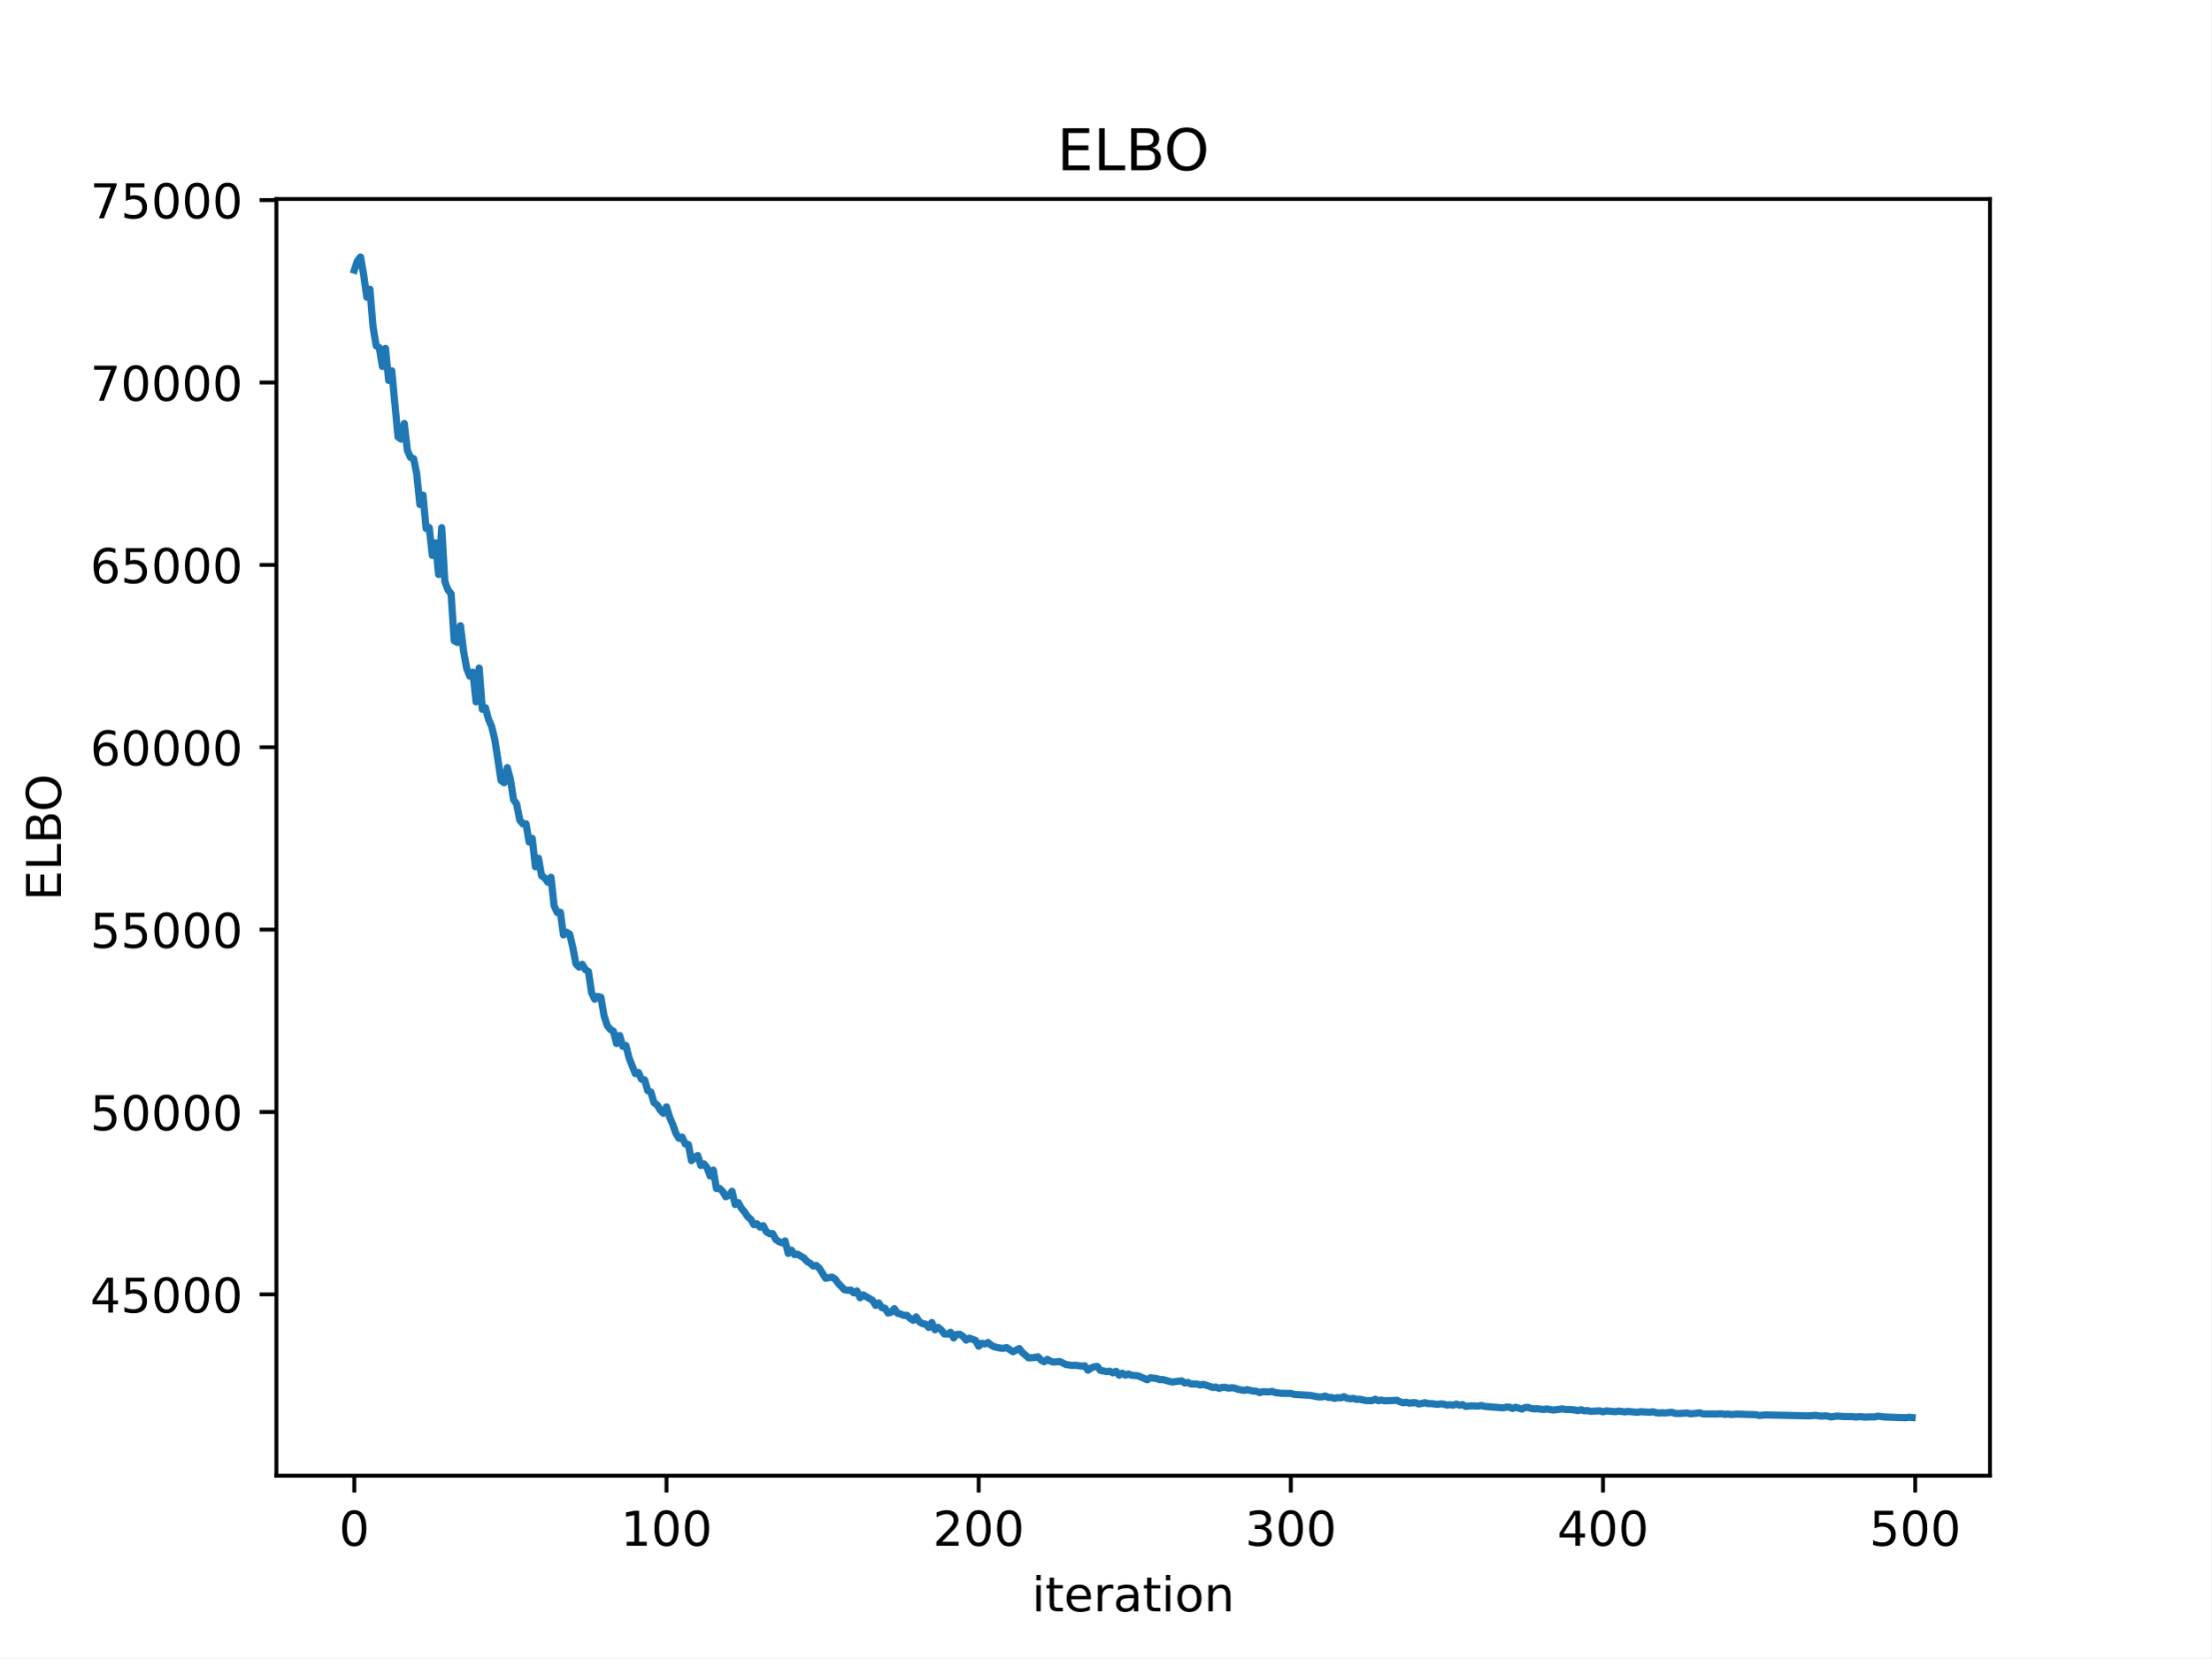
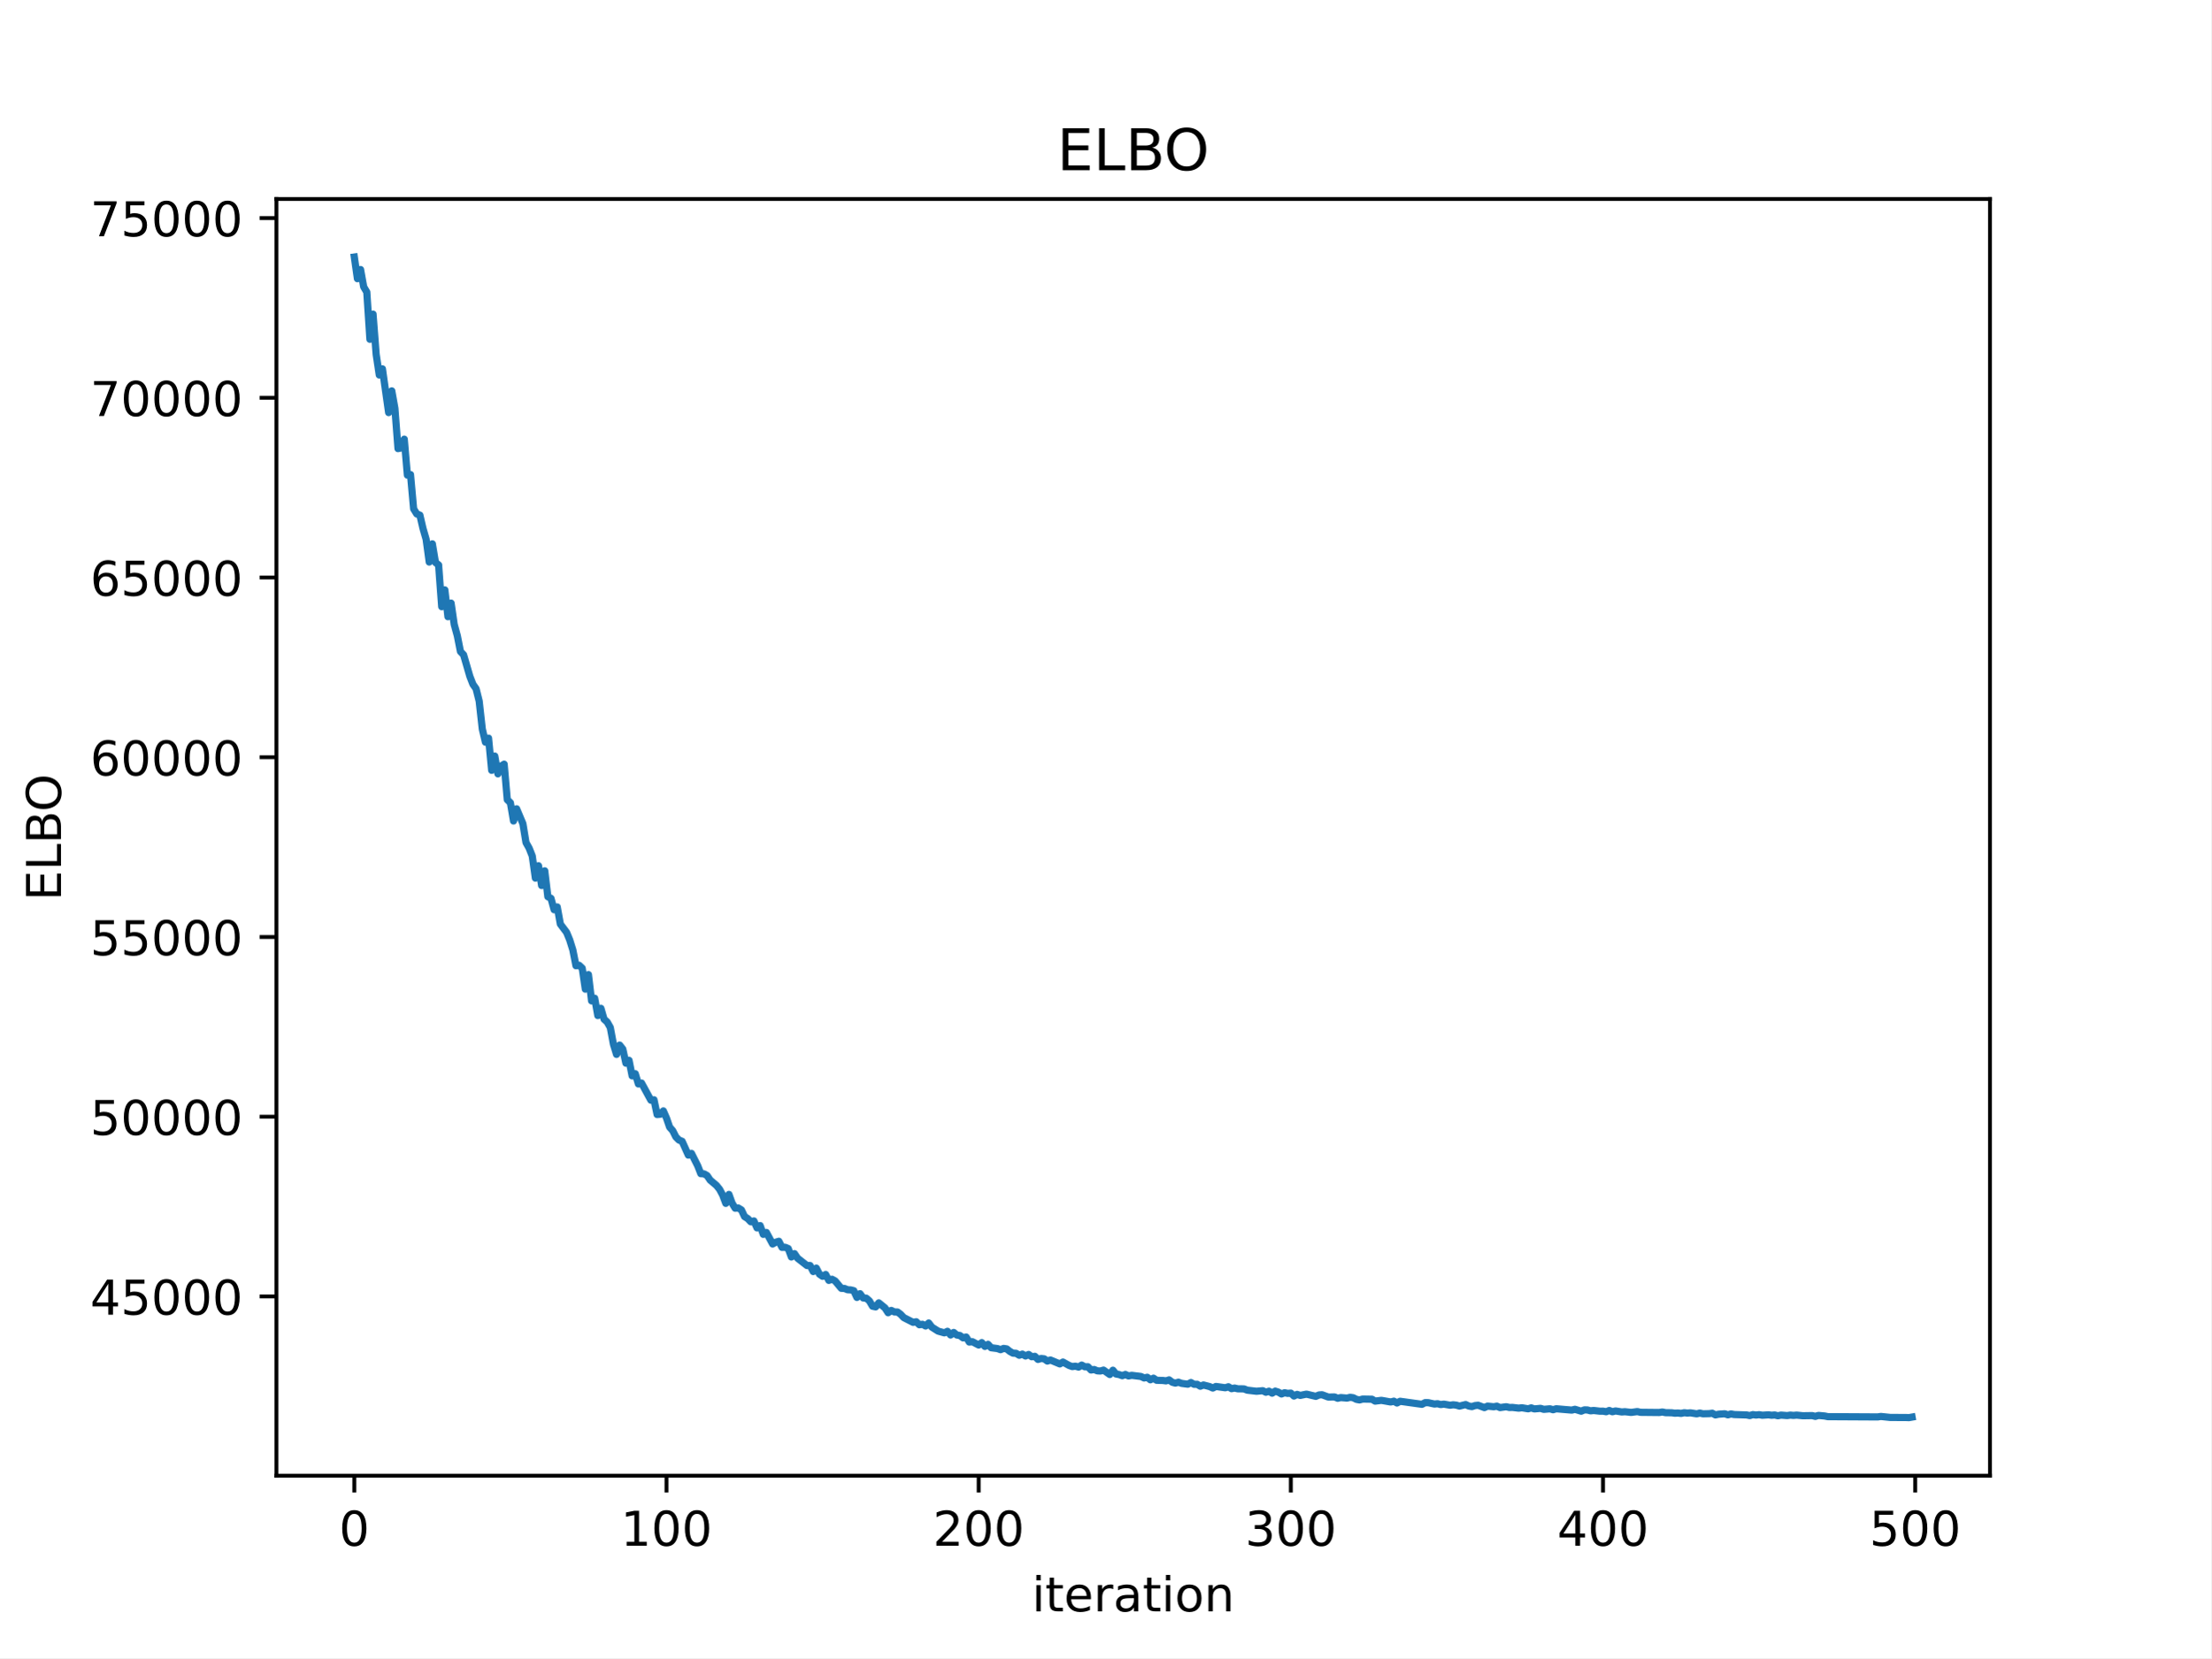
<svg xmlns="http://www.w3.org/2000/svg" xmlns:xlink="http://www.w3.org/1999/xlink" width="460.8pt" height="345.6pt" viewBox="0 0 460.8 345.6" version="1.1">
  <defs>
    <style type="text/css">*{stroke-linejoin: round; stroke-linecap: butt}</style>
  </defs>
  <g id="figure_1">
    <g id="patch_1">
      <path d="M 0 345.6  L 460.8 345.6  L 460.8 0  L 0 0  z " style="fill: #ffffff" />
    </g>
    <g id="axes_1">
      <g id="patch_2">
        <path d="M 57.6 307.584  L 414.72 307.584  L 414.72 41.472  L 57.6 41.472  z " style="fill: #ffffff" />
      </g>
      <g id="matplotlib.axis_1">
        <g id="xtick_1">
          <g id="line2d_1">
            <defs>
-               <path id="mcc56a99b7a" d="M 0 0  L 0 3.5  " style="stroke: #000000; stroke-width: 0.8" />
+               <path id="m70d3ea7c46" d="M 0 0  L 0 3.5  " style="stroke: #000000; stroke-width: 0.8" />
            </defs>
            <g>
-               <use xlink:href="#mcc56a99b7a" x="73.833" y="307.584" style="stroke: #000000; stroke-width: 0.8" />
+               <use xlink:href="#m70d3ea7c46" x="73.833" y="307.584" style="stroke: #000000; stroke-width: 0.8" />
            </g>
          </g>
          <g id="text_1">
            <g transform="translate(70.65148 322.1824) scale(0.1 -0.1)">
              <defs>
                <path id="DejaVuSans-30" d="M 2034 4250  Q 1547 4250 1301 3770  Q 1056 3291 1056 2328  Q 1056 1369 1301 889  Q 1547 409 2034 409  Q 2525 409 2770 889  Q 3016 1369 3016 2328  Q 3016 3291 2770 3770  Q 2525 4250 2034 4250  z M 2034 4750  Q 2819 4750 3233 4129  Q 3647 3509 3647 2328  Q 3647 1150 3233 529  Q 2819 -91 2034 -91  Q 1250 -91 836 529  Q 422 1150 422 2328  Q 422 3509 836 4129  Q 1250 4750 2034 4750  z " transform="scale(0.015625)" />
              </defs>
              <use xlink:href="#DejaVuSans-30" />
            </g>
          </g>
        </g>
        <g id="xtick_2">
          <g id="line2d_2">
            <g>
-               <use xlink:href="#mcc56a99b7a" x="138.894" y="307.584" style="stroke: #000000; stroke-width: 0.8" />
+               <use xlink:href="#m70d3ea7c46" x="138.894" y="307.584" style="stroke: #000000; stroke-width: 0.8" />
            </g>
          </g>
          <g id="text_2">
            <g transform="translate(129.35 322.1824) scale(0.1 -0.1)">
              <defs>
                <path id="DejaVuSans-31" d="M 794 531  L 1825 531  L 1825 4091  L 703 3866  L 703 4441  L 1819 4666  L 2450 4666  L 2450 531  L 3481 531  L 3481 0  L 794 0  L 794 531  z " transform="scale(0.015625)" />
              </defs>
              <use xlink:href="#DejaVuSans-31" />
              <use xlink:href="#DejaVuSans-30" transform="translate(63.62305 0)" />
              <use xlink:href="#DejaVuSans-30" transform="translate(127.2461 0)" />
            </g>
          </g>
        </g>
        <g id="xtick_3">
          <g id="line2d_3">
            <g>
-               <use xlink:href="#mcc56a99b7a" x="203.955" y="307.584" style="stroke: #000000; stroke-width: 0.8" />
+               <use xlink:href="#m70d3ea7c46" x="203.955" y="307.584" style="stroke: #000000; stroke-width: 0.8" />
            </g>
          </g>
          <g id="text_3">
            <g transform="translate(194.411 322.1824) scale(0.1 -0.1)">
              <defs>
                <path id="DejaVuSans-32" d="M 1228 531  L 3431 531  L 3431 0  L 469 0  L 469 531  Q 828 903 1448 1529  Q 2069 2156 2228 2338  Q 2531 2678 2651 2914  Q 2772 3150 2772 3378  Q 2772 3750 2511 3984  Q 2250 4219 1831 4219  Q 1534 4219 1204 4116  Q 875 4013 500 3803  L 500 4441  Q 881 4594 1212 4672  Q 1544 4750 1819 4750  Q 2544 4750 2975 4387  Q 3406 4025 3406 3419  Q 3406 3131 3298 2873  Q 3191 2616 2906 2266  Q 2828 2175 2409 1742  Q 1991 1309 1228 531  z " transform="scale(0.015625)" />
              </defs>
              <use xlink:href="#DejaVuSans-32" />
              <use xlink:href="#DejaVuSans-30" transform="translate(63.62305 0)" />
              <use xlink:href="#DejaVuSans-30" transform="translate(127.2461 0)" />
            </g>
          </g>
        </g>
        <g id="xtick_4">
          <g id="line2d_4">
            <g>
-               <use xlink:href="#mcc56a99b7a" x="269.016" y="307.584" style="stroke: #000000; stroke-width: 0.8" />
+               <use xlink:href="#m70d3ea7c46" x="269.016" y="307.584" style="stroke: #000000; stroke-width: 0.8" />
            </g>
          </g>
          <g id="text_4">
            <g transform="translate(259.4721 322.1824) scale(0.1 -0.1)">
              <defs>
                <path id="DejaVuSans-33" d="M 2597 2516  Q 3050 2419 3304 2112  Q 3559 1806 3559 1356  Q 3559 666 3084 287  Q 2609 -91 1734 -91  Q 1441 -91 1130 -33  Q 819 25 488 141  L 488 750  Q 750 597 1062 519  Q 1375 441 1716 441  Q 2309 441 2620 675  Q 2931 909 2931 1356  Q 2931 1769 2642 2001  Q 2353 2234 1838 2234  L 1294 2234  L 1294 2753  L 1863 2753  Q 2328 2753 2575 2939  Q 2822 3125 2822 3475  Q 2822 3834 2567 4026  Q 2313 4219 1838 4219  Q 1578 4219 1281 4162  Q 984 4106 628 3988  L 628 4550  Q 988 4650 1302 4700  Q 1616 4750 1894 4750  Q 2613 4750 3031 4423  Q 3450 4097 3450 3541  Q 3450 3153 3228 2886  Q 3006 2619 2597 2516  z " transform="scale(0.015625)" />
              </defs>
              <use xlink:href="#DejaVuSans-33" />
              <use xlink:href="#DejaVuSans-30" transform="translate(63.62305 0)" />
              <use xlink:href="#DejaVuSans-30" transform="translate(127.2461 0)" />
            </g>
          </g>
        </g>
        <g id="xtick_5">
          <g id="line2d_5">
            <g>
-               <use xlink:href="#mcc56a99b7a" x="334.077" y="307.584" style="stroke: #000000; stroke-width: 0.8" />
+               <use xlink:href="#m70d3ea7c46" x="334.077" y="307.584" style="stroke: #000000; stroke-width: 0.8" />
            </g>
          </g>
          <g id="text_5">
            <g transform="translate(324.5331 322.1824) scale(0.1 -0.1)">
              <defs>
                <path id="DejaVuSans-34" d="M 2419 4116  L 825 1625  L 2419 1625  L 2419 4116  z M 2253 4666  L 3047 4666  L 3047 1625  L 3713 1625  L 3713 1100  L 3047 1100  L 3047 0  L 2419 0  L 2419 1100  L 313 1100  L 313 1709  L 2253 4666  z " transform="scale(0.015625)" />
              </defs>
              <use xlink:href="#DejaVuSans-34" />
              <use xlink:href="#DejaVuSans-30" transform="translate(63.62305 0)" />
              <use xlink:href="#DejaVuSans-30" transform="translate(127.2461 0)" />
            </g>
          </g>
        </g>
        <g id="xtick_6">
          <g id="line2d_6">
            <g>
-               <use xlink:href="#mcc56a99b7a" x="399.138" y="307.584" style="stroke: #000000; stroke-width: 0.8" />
+               <use xlink:href="#m70d3ea7c46" x="399.138" y="307.584" style="stroke: #000000; stroke-width: 0.8" />
            </g>
          </g>
          <g id="text_6">
            <g transform="translate(389.5941 322.1824) scale(0.1 -0.1)">
              <defs>
                <path id="DejaVuSans-35" d="M 691 4666  L 3169 4666  L 3169 4134  L 1269 4134  L 1269 2991  Q 1406 3038 1543 3061  Q 1681 3084 1819 3084  Q 2600 3084 3056 2656  Q 3513 2228 3513 1497  Q 3513 744 3044 326  Q 2575 -91 1722 -91  Q 1428 -91 1123 -41  Q 819 9 494 109  L 494 744  Q 775 591 1075 516  Q 1375 441 1709 441  Q 2250 441 2565 725  Q 2881 1009 2881 1497  Q 2881 1984 2565 2268  Q 2250 2553 1709 2553  Q 1456 2553 1204 2497  Q 953 2441 691 2322  L 691 4666  z " transform="scale(0.015625)" />
              </defs>
              <use xlink:href="#DejaVuSans-35" />
              <use xlink:href="#DejaVuSans-30" transform="translate(63.62305 0)" />
              <use xlink:href="#DejaVuSans-30" transform="translate(127.2461 0)" />
            </g>
          </g>
        </g>
        <g id="text_7">
          <g transform="translate(215.0373 335.8606) scale(0.1 -0.1)">
            <defs>
              <path id="DejaVuSans-69" d="M 603 3500  L 1178 3500  L 1178 0  L 603 0  L 603 3500  z M 603 4863  L 1178 4863  L 1178 4134  L 603 4134  L 603 4863  z " transform="scale(0.015625)" />
              <path id="DejaVuSans-74" d="M 1172 4494  L 1172 3500  L 2356 3500  L 2356 3053  L 1172 3053  L 1172 1153  Q 1172 725 1289 603  Q 1406 481 1766 481  L 2356 481  L 2356 0  L 1766 0  Q 1100 0 847 248  Q 594 497 594 1153  L 594 3053  L 172 3053  L 172 3500  L 594 3500  L 594 4494  L 1172 4494  z " transform="scale(0.015625)" />
              <path id="DejaVuSans-65" d="M 3597 1894  L 3597 1613  L 953 1613  Q 991 1019 1311 708  Q 1631 397 2203 397  Q 2534 397 2845 478  Q 3156 559 3463 722  L 3463 178  Q 3153 47 2828 -22  Q 2503 -91 2169 -91  Q 1331 -91 842 396  Q 353 884 353 1716  Q 353 2575 817 3079  Q 1281 3584 2069 3584  Q 2775 3584 3186 3129  Q 3597 2675 3597 1894  z M 3022 2063  Q 3016 2534 2758 2815  Q 2500 3097 2075 3097  Q 1594 3097 1305 2825  Q 1016 2553 972 2059  L 3022 2063  z " transform="scale(0.015625)" />
              <path id="DejaVuSans-72" d="M 2631 2963  Q 2534 3019 2420 3045  Q 2306 3072 2169 3072  Q 1681 3072 1420 2755  Q 1159 2438 1159 1844  L 1159 0  L 581 0  L 581 3500  L 1159 3500  L 1159 2956  Q 1341 3275 1631 3429  Q 1922 3584 2338 3584  Q 2397 3584 2469 3576  Q 2541 3569 2628 3553  L 2631 2963  z " transform="scale(0.015625)" />
              <path id="DejaVuSans-61" d="M 2194 1759  Q 1497 1759 1228 1600  Q 959 1441 959 1056  Q 959 750 1161 570  Q 1363 391 1709 391  Q 2188 391 2477 730  Q 2766 1069 2766 1631  L 2766 1759  L 2194 1759  z M 3341 1997  L 3341 0  L 2766 0  L 2766 531  Q 2569 213 2275 61  Q 1981 -91 1556 -91  Q 1019 -91 701 211  Q 384 513 384 1019  Q 384 1609 779 1909  Q 1175 2209 1959 2209  L 2766 2209  L 2766 2266  Q 2766 2663 2505 2880  Q 2244 3097 1772 3097  Q 1472 3097 1187 3025  Q 903 2953 641 2809  L 641 3341  Q 956 3463 1253 3523  Q 1550 3584 1831 3584  Q 2591 3584 2966 3190  Q 3341 2797 3341 1997  z " transform="scale(0.015625)" />
              <path id="DejaVuSans-6f" d="M 1959 3097  Q 1497 3097 1228 2736  Q 959 2375 959 1747  Q 959 1119 1226 758  Q 1494 397 1959 397  Q 2419 397 2687 759  Q 2956 1122 2956 1747  Q 2956 2369 2687 2733  Q 2419 3097 1959 3097  z M 1959 3584  Q 2709 3584 3137 3096  Q 3566 2609 3566 1747  Q 3566 888 3137 398  Q 2709 -91 1959 -91  Q 1206 -91 779 398  Q 353 888 353 1747  Q 353 2609 779 3096  Q 1206 3584 1959 3584  z " transform="scale(0.015625)" />
              <path id="DejaVuSans-6e" d="M 3513 2113  L 3513 0  L 2938 0  L 2938 2094  Q 2938 2591 2744 2837  Q 2550 3084 2163 3084  Q 1697 3084 1428 2787  Q 1159 2491 1159 1978  L 1159 0  L 581 0  L 581 3500  L 1159 3500  L 1159 2956  Q 1366 3272 1645 3428  Q 1925 3584 2291 3584  Q 2894 3584 3203 3211  Q 3513 2838 3513 2113  z " transform="scale(0.015625)" />
            </defs>
            <use xlink:href="#DejaVuSans-69" />
            <use xlink:href="#DejaVuSans-74" transform="translate(27.7832 0)" />
            <use xlink:href="#DejaVuSans-65" transform="translate(66.99219 0)" />
            <use xlink:href="#DejaVuSans-72" transform="translate(128.5156 0)" />
            <use xlink:href="#DejaVuSans-61" transform="translate(169.6289 0)" />
            <use xlink:href="#DejaVuSans-74" transform="translate(230.9082 0)" />
            <use xlink:href="#DejaVuSans-69" transform="translate(270.1172 0)" />
            <use xlink:href="#DejaVuSans-6f" transform="translate(297.9004 0)" />
            <use xlink:href="#DejaVuSans-6e" transform="translate(359.082 0)" />
          </g>
        </g>
      </g>
      <g id="matplotlib.axis_2">
        <g id="ytick_1">
          <g id="line2d_7">
            <defs>
-               <path id="m21f8a1bbc7" d="M 0 0  L -3.5 0  " style="stroke: #000000; stroke-width: 0.8" />
+               <path id="md0e16bfe6b" d="M 0 0  L -3.5 0  " style="stroke: #000000; stroke-width: 0.8" />
            </defs>
            <g>
-               <use xlink:href="#m21f8a1bbc7" x="57.6" y="269.791" style="stroke: #000000; stroke-width: 0.8" />
+               <use xlink:href="#md0e16bfe6b" x="57.6" y="270.22" style="stroke: #000000; stroke-width: 0.8" />
            </g>
          </g>
          <g id="text_8">
-             <g transform="translate(18.7875 273.5905) scale(0.1 -0.1)">
+             <g transform="translate(18.7875 274.0196) scale(0.1 -0.1)">
              <use xlink:href="#DejaVuSans-34" />
              <use xlink:href="#DejaVuSans-35" transform="translate(63.62305 0)" />
              <use xlink:href="#DejaVuSans-30" transform="translate(127.2461 0)" />
              <use xlink:href="#DejaVuSans-30" transform="translate(190.8691 0)" />
              <use xlink:href="#DejaVuSans-30" transform="translate(254.4922 0)" />
            </g>
          </g>
        </g>
        <g id="ytick_2">
          <g id="line2d_8">
            <g>
-               <use xlink:href="#m21f8a1bbc7" x="57.6" y="231.777" style="stroke: #000000; stroke-width: 0.8" />
+               <use xlink:href="#md0e16bfe6b" x="57.6" y="232.757" style="stroke: #000000; stroke-width: 0.8" />
            </g>
          </g>
          <g id="text_9">
-             <g transform="translate(18.7875 235.5761) scale(0.1 -0.1)">
+             <g transform="translate(18.7875 236.5567) scale(0.1 -0.1)">
              <use xlink:href="#DejaVuSans-35" />
              <use xlink:href="#DejaVuSans-30" transform="translate(63.62305 0)" />
              <use xlink:href="#DejaVuSans-30" transform="translate(127.2461 0)" />
              <use xlink:href="#DejaVuSans-30" transform="translate(190.8691 0)" />
              <use xlink:href="#DejaVuSans-30" transform="translate(254.4922 0)" />
            </g>
          </g>
        </g>
        <g id="ytick_3">
          <g id="line2d_9">
            <g>
-               <use xlink:href="#m21f8a1bbc7" x="57.6" y="193.762" style="stroke: #000000; stroke-width: 0.8" />
+               <use xlink:href="#md0e16bfe6b" x="57.6" y="195.294" style="stroke: #000000; stroke-width: 0.8" />
            </g>
          </g>
          <g id="text_10">
-             <g transform="translate(18.7875 197.5617) scale(0.1 -0.1)">
+             <g transform="translate(18.7875 199.0937) scale(0.1 -0.1)">
              <use xlink:href="#DejaVuSans-35" />
              <use xlink:href="#DejaVuSans-35" transform="translate(63.62305 0)" />
              <use xlink:href="#DejaVuSans-30" transform="translate(127.2461 0)" />
              <use xlink:href="#DejaVuSans-30" transform="translate(190.8691 0)" />
              <use xlink:href="#DejaVuSans-30" transform="translate(254.4922 0)" />
            </g>
          </g>
        </g>
        <g id="ytick_4">
          <g id="line2d_10">
            <g>
-               <use xlink:href="#m21f8a1bbc7" x="57.6" y="155.748" style="stroke: #000000; stroke-width: 0.8" />
+               <use xlink:href="#md0e16bfe6b" x="57.6" y="157.832" style="stroke: #000000; stroke-width: 0.8" />
            </g>
          </g>
          <g id="text_11">
-             <g transform="translate(18.7875 159.5472) scale(0.1 -0.1)">
+             <g transform="translate(18.7875 161.6308) scale(0.1 -0.1)">
              <defs>
                <path id="DejaVuSans-36" d="M 2113 2584  Q 1688 2584 1439 2293  Q 1191 2003 1191 1497  Q 1191 994 1439 701  Q 1688 409 2113 409  Q 2538 409 2786 701  Q 3034 994 3034 1497  Q 3034 2003 2786 2293  Q 2538 2584 2113 2584  z M 3366 4563  L 3366 3988  Q 3128 4100 2886 4159  Q 2644 4219 2406 4219  Q 1781 4219 1451 3797  Q 1122 3375 1075 2522  Q 1259 2794 1537 2939  Q 1816 3084 2150 3084  Q 2853 3084 3261 2657  Q 3669 2231 3669 1497  Q 3669 778 3244 343  Q 2819 -91 2113 -91  Q 1303 -91 875 529  Q 447 1150 447 2328  Q 447 3434 972 4092  Q 1497 4750 2381 4750  Q 2619 4750 2861 4703  Q 3103 4656 3366 4563  z " transform="scale(0.015625)" />
              </defs>
              <use xlink:href="#DejaVuSans-36" />
              <use xlink:href="#DejaVuSans-30" transform="translate(63.62305 0)" />
              <use xlink:href="#DejaVuSans-30" transform="translate(127.2461 0)" />
              <use xlink:href="#DejaVuSans-30" transform="translate(190.8691 0)" />
              <use xlink:href="#DejaVuSans-30" transform="translate(254.4922 0)" />
            </g>
          </g>
        </g>
        <g id="ytick_5">
          <g id="line2d_11">
            <g>
-               <use xlink:href="#m21f8a1bbc7" x="57.6" y="117.734" style="stroke: #000000; stroke-width: 0.8" />
+               <use xlink:href="#md0e16bfe6b" x="57.6" y="120.369" style="stroke: #000000; stroke-width: 0.8" />
            </g>
          </g>
          <g id="text_12">
-             <g transform="translate(18.7875 121.5328) scale(0.1 -0.1)">
+             <g transform="translate(18.7875 124.1678) scale(0.1 -0.1)">
              <use xlink:href="#DejaVuSans-36" />
              <use xlink:href="#DejaVuSans-35" transform="translate(63.62305 0)" />
              <use xlink:href="#DejaVuSans-30" transform="translate(127.2461 0)" />
              <use xlink:href="#DejaVuSans-30" transform="translate(190.8691 0)" />
              <use xlink:href="#DejaVuSans-30" transform="translate(254.4922 0)" />
            </g>
          </g>
        </g>
        <g id="ytick_6">
          <g id="line2d_12">
            <g>
-               <use xlink:href="#m21f8a1bbc7" x="57.6" y="79.719" style="stroke: #000000; stroke-width: 0.8" />
+               <use xlink:href="#md0e16bfe6b" x="57.6" y="82.906" style="stroke: #000000; stroke-width: 0.8" />
            </g>
          </g>
          <g id="text_13">
-             <g transform="translate(18.7875 83.51841) scale(0.1 -0.1)">
+             <g transform="translate(18.7875 86.70486) scale(0.1 -0.1)">
              <defs>
                <path id="DejaVuSans-37" d="M 525 4666  L 3525 4666  L 3525 4397  L 1831 0  L 1172 0  L 2766 4134  L 525 4134  L 525 4666  z " transform="scale(0.015625)" />
              </defs>
              <use xlink:href="#DejaVuSans-37" />
              <use xlink:href="#DejaVuSans-30" transform="translate(63.62305 0)" />
              <use xlink:href="#DejaVuSans-30" transform="translate(127.2461 0)" />
              <use xlink:href="#DejaVuSans-30" transform="translate(190.8691 0)" />
              <use xlink:href="#DejaVuSans-30" transform="translate(254.4922 0)" />
            </g>
          </g>
        </g>
        <g id="ytick_7">
          <g id="line2d_13">
            <g>
-               <use xlink:href="#m21f8a1bbc7" x="57.6" y="41.705" style="stroke: #000000; stroke-width: 0.8" />
+               <use xlink:href="#md0e16bfe6b" x="57.6" y="45.443" style="stroke: #000000; stroke-width: 0.8" />
            </g>
          </g>
          <g id="text_14">
-             <g transform="translate(18.7875 45.50399) scale(0.1 -0.1)">
+             <g transform="translate(18.7875 49.24191) scale(0.1 -0.1)">
              <use xlink:href="#DejaVuSans-37" />
              <use xlink:href="#DejaVuSans-35" transform="translate(63.62305 0)" />
              <use xlink:href="#DejaVuSans-30" transform="translate(127.2461 0)" />
              <use xlink:href="#DejaVuSans-30" transform="translate(190.8691 0)" />
              <use xlink:href="#DejaVuSans-30" transform="translate(254.4922 0)" />
            </g>
          </g>
        </g>
        <g id="text_15">
          <g transform="translate(12.70781 187.7522) rotate(-90) scale(0.1 -0.1)">
            <defs>
              <path id="DejaVuSans-45" d="M 628 4666  L 3578 4666  L 3578 4134  L 1259 4134  L 1259 2753  L 3481 2753  L 3481 2222  L 1259 2222  L 1259 531  L 3634 531  L 3634 0  L 628 0  L 628 4666  z " transform="scale(0.015625)" />
              <path id="DejaVuSans-4c" d="M 628 4666  L 1259 4666  L 1259 531  L 3531 531  L 3531 0  L 628 0  L 628 4666  z " transform="scale(0.015625)" />
              <path id="DejaVuSans-42" d="M 1259 2228  L 1259 519  L 2272 519  Q 2781 519 3026 730  Q 3272 941 3272 1375  Q 3272 1813 3026 2020  Q 2781 2228 2272 2228  L 1259 2228  z M 1259 4147  L 1259 2741  L 2194 2741  Q 2656 2741 2882 2914  Q 3109 3088 3109 3444  Q 3109 3797 2882 3972  Q 2656 4147 2194 4147  L 1259 4147  z M 628 4666  L 2241 4666  Q 2963 4666 3353 4366  Q 3744 4066 3744 3513  Q 3744 3084 3544 2831  Q 3344 2578 2956 2516  Q 3422 2416 3680 2098  Q 3938 1781 3938 1306  Q 3938 681 3513 340  Q 3088 0 2303 0  L 628 0  L 628 4666  z " transform="scale(0.015625)" />
              <path id="DejaVuSans-4f" d="M 2522 4238  Q 1834 4238 1429 3725  Q 1025 3213 1025 2328  Q 1025 1447 1429 934  Q 1834 422 2522 422  Q 3209 422 3611 934  Q 4013 1447 4013 2328  Q 4013 3213 3611 3725  Q 3209 4238 2522 4238  z M 2522 4750  Q 3503 4750 4090 4092  Q 4678 3434 4678 2328  Q 4678 1225 4090 567  Q 3503 -91 2522 -91  Q 1538 -91 948 565  Q 359 1222 359 2328  Q 359 3434 948 4092  Q 1538 4750 2522 4750  z " transform="scale(0.015625)" />
            </defs>
            <use xlink:href="#DejaVuSans-45" />
            <use xlink:href="#DejaVuSans-4c" transform="translate(63.18359 0)" />
            <use xlink:href="#DejaVuSans-42" transform="translate(118.8965 0)" />
            <use xlink:href="#DejaVuSans-4f" transform="translate(185.75 0)" />
          </g>
        </g>
      </g>
      <g id="line2d_14">
-         <path d="M 73.833 56.313  L 74.483 54.399  L 75.134 53.568  L 75.785 57.271  L 76.435 61.943  L 77.086 60.274  L 77.736 68.091  L 78.387 72.073  L 79.038 72.46  L 79.688 76.381  L 80.339 72.621  L 80.989 79.282  L 81.64 77.283  L 82.941 91.061  L 83.592 91.525  L 84.242 88.266  L 84.893 93.872  L 85.544 95.347  L 86.194 95.583  L 86.845 98.781  L 87.496 105.143  L 88.146 103.182  L 88.797 110.146  L 89.447 109.958  L 90.098 115.768  L 90.749 113.138  L 91.399 119.736  L 92.05 109.974  L 92.7 121.218  L 93.351 122.93  L 94.002 123.771  L 94.652 133.563  L 95.303 133.912  L 95.953 130.415  L 96.604 135.701  L 97.255 139.35  L 97.905 140.938  L 98.556 140.101  L 99.207 146.294  L 99.857 139.242  L 100.508 147.849  L 101.158 147.503  L 101.809 149.94  L 102.46 151.423  L 103.11 154.122  L 104.411 162.641  L 105.062 163.154  L 105.713 160.001  L 106.363 162.409  L 107.014 166.672  L 107.664 167.57  L 108.315 170.924  L 108.966 171.734  L 109.616 171.702  L 110.267 175.493  L 110.918 174.745  L 111.568 180.65  L 112.219 178.877  L 112.869 182.538  L 113.52 182.98  L 114.171 183.884  L 114.821 182.853  L 115.472 188.805  L 116.122 190.185  L 116.773 190.142  L 117.424 194.856  L 118.074 194.312  L 118.725 194.708  L 119.375 197.507  L 120.026 200.907  L 120.677 201.576  L 121.327 200.98  L 121.978 202.095  L 122.629 202.494  L 123.279 206.894  L 123.93 208.269  L 124.58 207.683  L 125.231 207.863  L 125.882 211.723  L 126.532 213.73  L 127.183 214.564  L 127.833 214.934  L 128.484 217.496  L 129.135 215.832  L 129.785 218.108  L 130.436 217.909  L 131.086 220.477  L 132.388 223.765  L 133.038 223.521  L 133.689 224.954  L 134.339 225.086  L 134.99 227.338  L 135.641 227.624  L 136.291 229.843  L 136.942 230.277  L 137.593 231.38  L 138.243 232.049  L 138.894 230.706  L 139.544 232.835  L 140.195 234.356  L 140.846 236.198  L 141.496 237.278  L 142.147 237.006  L 142.797 238.437  L 143.448 238.54  L 144.099 241.92  L 144.749 241.226  L 145.4 240.85  L 146.05 242.919  L 146.701 242.593  L 147.352 243.396  L 148.002 245.13  L 148.653 243.89  L 149.304 247.718  L 149.954 247.702  L 150.605 248.32  L 151.255 249.449  L 151.906 249.129  L 152.557 248.308  L 153.207 251.059  L 153.858 250.65  L 154.508 251.84  L 155.159 252.615  L 155.81 253.583  L 156.46 254.154  L 157.111 255.267  L 157.761 255.083  L 158.412 255.789  L 159.063 255.472  L 159.713 256.761  L 160.364 257.119  L 161.015 257.116  L 161.665 258.33  L 162.316 258.788  L 162.966 259.039  L 163.617 258.645  L 164.268 261.264  L 164.918 260.556  L 165.569 261.5  L 166.219 261.423  L 167.521 262.182  L 168.171 262.93  L 168.822 263.292  L 169.472 263.885  L 170.123 263.758  L 170.774 264.379  L 172.075 266.447  L 173.376 266.192  L 174.027 266.572  L 174.677 267.463  L 175.979 268.821  L 176.629 268.938  L 177.28 268.883  L 177.93 269.483  L 178.581 269.064  L 179.232 270.495  L 179.882 269.889  L 181.834 271.034  L 182.485 272.089  L 183.135 271.57  L 183.786 272.567  L 184.436 272.691  L 185.087 273.687  L 185.738 273.491  L 186.388 272.766  L 187.039 273.729  L 187.69 273.888  L 188.34 274.19  L 188.991 274.154  L 189.641 274.759  L 190.292 275.19  L 190.943 274.488  L 191.593 275.492  L 192.244 275.884  L 192.894 275.985  L 193.545 276.675  L 194.196 275.65  L 194.846 277.181  L 195.497 276.666  L 196.147 277.181  L 196.798 278.025  L 197.449 278.08  L 198.099 277.688  L 198.75 278.873  L 199.401 278.12  L 200.051 278.11  L 200.702 278.556  L 201.352 279.333  L 202.003 278.916  L 203.304 279.382  L 203.955 280.599  L 204.605 279.984  L 205.256 280.129  L 205.907 279.822  L 206.557 280.384  L 207.208 280.715  L 208.509 281.003  L 209.16 281.024  L 209.81 280.881  L 211.112 281.746  L 212.413 281.083  L 213.063 281.903  L 214.365 283.027  L 215.666 282.941  L 216.316 282.793  L 216.967 283.502  L 217.618 283.835  L 218.268 283.334  L 218.919 283.726  L 219.569 283.901  L 220.871 283.794  L 222.172 284.419  L 223.473 284.601  L 224.124 284.559  L 225.425 284.745  L 226.076 284.675  L 226.726 285.597  L 227.377 285.151  L 228.027 284.878  L 228.678 284.814  L 229.329 285.635  L 230.63 285.882  L 231.28 285.801  L 231.931 286.154  L 232.582 285.825  L 233.232 286.642  L 233.883 286.208  L 234.533 286.643  L 235.184 286.394  L 235.835 286.658  L 237.136 286.755  L 239.088 287.584  L 239.738 287.171  L 241.04 287.334  L 241.69 287.563  L 242.341 287.534  L 243.642 287.902  L 244.293 288.051  L 246.244 287.813  L 246.895 288.258  L 247.546 288.148  L 248.196 288.475  L 249.498 288.483  L 250.148 288.685  L 250.799 288.546  L 252.1 288.966  L 252.751 289.179  L 253.401 289.102  L 254.052 289.39  L 254.702 289.174  L 255.353 289.16  L 256.004 289.341  L 256.654 289.25  L 257.305 289.309  L 257.955 289.575  L 259.257 289.807  L 259.907 289.648  L 261.208 289.962  L 261.859 289.981  L 262.51 290.267  L 263.16 290.069  L 264.462 290.127  L 265.112 290  L 265.763 290.265  L 267.064 290.414  L 268.365 290.431  L 269.016 290.421  L 269.666 290.626  L 272.269 290.802  L 272.919 290.814  L 274.871 291.179  L 275.522 291.159  L 276.173 290.97  L 276.823 291.277  L 277.474 291.275  L 278.124 291.472  L 278.775 291.301  L 279.426 291.373  L 280.076 291.113  L 280.727 291.439  L 281.377 291.561  L 282.028 291.461  L 282.679 291.686  L 283.329 291.642  L 284.63 291.926  L 285.932 291.951  L 286.582 291.653  L 287.233 291.947  L 287.884 291.825  L 288.534 291.97  L 290.486 291.909  L 291.137 291.865  L 291.787 292.192  L 292.438 292.371  L 293.088 292.263  L 293.739 292.479  L 294.39 292.364  L 295.04 292.366  L 295.691 292.65  L 296.992 292.369  L 297.643 292.574  L 298.293 292.56  L 299.595 292.723  L 300.245 292.602  L 300.896 292.67  L 301.546 292.869  L 302.197 292.794  L 302.848 292.883  L 303.498 292.642  L 304.149 292.894  L 304.799 292.764  L 305.45 293.143  L 306.751 293.014  L 308.052 293.089  L 308.703 292.941  L 309.354 293.142  L 313.257 293.446  L 313.908 293.287  L 314.559 293.292  L 315.209 293.577  L 315.86 293.313  L 317.161 293.704  L 317.812 293.375  L 318.462 293.343  L 319.113 293.573  L 319.763 293.661  L 320.414 293.635  L 321.715 293.784  L 322.366 293.667  L 323.667 293.899  L 324.968 293.741  L 325.619 293.667  L 326.27 293.774  L 327.571 293.8  L 328.872 294  L 329.523 293.839  L 330.173 294.058  L 330.824 294.005  L 331.474 294.163  L 333.426 294.063  L 334.077 294.272  L 334.727 294.073  L 336.679 294.249  L 337.33 294.118  L 338.631 294.287  L 339.282 294.191  L 341.234 294.371  L 341.884 294.249  L 343.836 294.358  L 344.487 294.256  L 345.137 294.456  L 345.788 294.52  L 346.438 294.456  L 347.089 294.51  L 348.39 294.348  L 349.041 294.592  L 349.691 294.631  L 350.993 294.563  L 351.643 294.507  L 352.294 294.693  L 353.595 294.565  L 354.246 294.467  L 354.896 294.715  L 357.499 294.723  L 358.8 294.679  L 359.451 294.811  L 360.101 294.728  L 360.752 294.836  L 362.053 294.744  L 365.957 294.878  L 366.607 295.036  L 367.909 294.918  L 377.017 295.116  L 378.318 295.007  L 379.62 295.183  L 380.27 295.115  L 380.921 295.16  L 381.571 295.34  L 382.873 295.154  L 384.174 295.253  L 386.126 295.269  L 386.776 295.374  L 387.427 295.274  L 388.728 295.37  L 390.029 295.322  L 390.68 295.342  L 391.331 295.168  L 392.632 295.338  L 395.234 295.437  L 397.186 295.488  L 397.837 295.402  L 398.487 295.451  L 398.487 295.451  " clip-path="url(#pbd7fc8dad7)" style="fill: none; stroke: #1f77b4; stroke-width: 1.5; stroke-linecap: square" />
+         <path d="M 73.833 53.568  L 74.483 58.084  L 75.134 56.174  L 75.785 59.775  L 76.435 60.876  L 77.086 70.714  L 77.736 65.466  L 78.387 73.866  L 79.038 78.154  L 79.688 76.872  L 80.989 85.994  L 81.64 81.467  L 82.291 85.089  L 82.941 93.506  L 83.592 93.364  L 84.242 91.534  L 84.893 99.022  L 85.544 98.906  L 86.194 106.064  L 86.845 107.11  L 87.496 107.361  L 88.146 110.154  L 88.797 112.38  L 89.447 117.145  L 90.098 113.348  L 90.749 117.23  L 91.399 117.747  L 92.05 126.446  L 92.7 122.947  L 93.351 128.541  L 94.002 125.701  L 94.652 130.149  L 95.303 132.518  L 95.953 135.798  L 96.604 136.472  L 97.905 140.956  L 98.556 142.623  L 99.207 143.552  L 99.857 146.13  L 100.508 151.967  L 101.158 154.694  L 101.809 153.849  L 102.46 160.563  L 103.11 157.589  L 103.761 161.29  L 104.411 159.668  L 105.062 159.273  L 105.713 166.682  L 106.363 167.312  L 107.014 171.116  L 107.664 168.585  L 108.966 171.685  L 109.616 175.611  L 110.267 176.783  L 110.918 178.418  L 111.568 183.024  L 112.219 180.446  L 112.869 184.571  L 113.52 181.506  L 114.171 186.893  L 114.821 187.245  L 115.472 189.612  L 116.122 189.03  L 116.773 192.604  L 118.074 194.338  L 118.725 195.916  L 119.375 197.993  L 120.026 201.286  L 120.677 201.188  L 121.327 201.798  L 121.978 206.169  L 122.629 203.14  L 123.279 208.614  L 123.93 208.062  L 124.58 211.68  L 125.231 210.169  L 125.882 212.433  L 126.532 213.018  L 127.183 214.162  L 127.833 217.65  L 128.484 219.775  L 129.135 217.83  L 129.785 218.655  L 130.436 221.601  L 131.086 221.009  L 131.737 224.248  L 132.388 223.796  L 133.038 225.934  L 133.689 225.736  L 135.641 229.317  L 136.291 229.232  L 136.942 232.307  L 137.593 232.249  L 138.243 231.552  L 138.894 233.047  L 139.544 234.929  L 140.195 235.668  L 140.846 236.97  L 141.496 237.624  L 142.147 237.879  L 143.448 240.766  L 144.099 240.405  L 145.4 242.99  L 146.05 244.633  L 146.701 244.666  L 147.352 245.022  L 148.002 245.98  L 149.304 247.076  L 149.954 247.877  L 150.605 249.096  L 151.255 250.82  L 151.906 248.952  L 152.557 250.757  L 153.207 251.834  L 153.858 251.789  L 154.508 252.179  L 155.159 253.575  L 155.81 253.975  L 156.46 254.661  L 157.111 254.485  L 157.761 255.936  L 158.412 255.451  L 159.063 257.277  L 159.713 256.881  L 161.015 259.293  L 161.665 258.92  L 162.316 258.721  L 162.966 259.995  L 163.617 259.965  L 164.268 260.239  L 164.918 261.994  L 165.569 261.3  L 166.219 262.257  L 168.171 263.777  L 168.822 263.779  L 169.472 265.031  L 170.123 264.323  L 170.774 265.583  L 171.424 266.028  L 172.075 265.645  L 172.725 266.874  L 173.376 266.631  L 174.027 266.978  L 175.328 268.529  L 175.979 268.552  L 176.629 268.827  L 177.28 268.858  L 177.93 269.024  L 178.581 270.432  L 179.232 269.649  L 179.882 270.541  L 180.533 270.589  L 181.183 271.146  L 181.834 272.26  L 182.485 272.401  L 183.135 271.562  L 184.436 272.617  L 185.087 273.623  L 185.738 273.133  L 186.388 273.456  L 187.039 273.463  L 187.69 273.946  L 188.34 274.627  L 190.292 275.627  L 190.943 275.496  L 191.593 276.123  L 192.244 276.016  L 192.894 276.383  L 193.545 275.758  L 194.196 276.619  L 195.497 277.444  L 196.798 277.812  L 197.449 277.487  L 198.099 278.26  L 198.75 277.725  L 199.401 278.264  L 200.051 278.367  L 200.702 278.861  L 201.352 278.683  L 202.003 279.73  L 202.654 279.658  L 203.955 280.349  L 204.605 279.846  L 205.256 280.642  L 205.907 280.203  L 206.557 280.915  L 207.858 281.082  L 208.509 281.316  L 209.16 281.052  L 209.81 281.162  L 210.461 281.688  L 211.112 282.044  L 211.762 282.077  L 212.413 282.482  L 213.063 282.238  L 213.714 282.635  L 214.365 282.313  L 215.015 282.79  L 215.666 282.697  L 216.316 283.351  L 216.967 283.153  L 217.618 283.224  L 218.268 283.694  L 218.919 283.473  L 220.871 284.285  L 221.521 283.895  L 222.822 284.615  L 223.473 284.845  L 224.124 284.752  L 224.774 284.953  L 225.425 284.529  L 226.076 284.888  L 226.726 284.873  L 227.377 285.557  L 228.027 285.445  L 228.678 285.728  L 229.329 285.768  L 229.979 285.572  L 231.28 286.497  L 231.931 285.596  L 232.582 286.392  L 233.232 286.507  L 233.883 286.746  L 234.533 286.48  L 235.184 286.798  L 235.835 286.662  L 237.787 286.906  L 238.437 287.218  L 239.088 287.068  L 239.738 287.592  L 240.389 287.256  L 241.04 287.698  L 242.341 287.733  L 242.991 287.823  L 243.642 287.613  L 244.293 288.105  L 244.943 288.286  L 245.594 288.099  L 246.244 288.341  L 247.546 288.517  L 248.196 288.168  L 248.847 288.538  L 249.498 288.529  L 250.148 288.936  L 250.799 288.673  L 252.1 289.013  L 252.751 289.315  L 253.401 288.983  L 255.353 289.254  L 256.004 289.048  L 256.654 289.445  L 257.305 289.312  L 257.955 289.475  L 259.257 289.491  L 259.907 289.755  L 261.859 289.988  L 263.16 289.868  L 263.811 290.192  L 264.462 289.97  L 265.112 290.384  L 265.763 289.958  L 266.413 290.167  L 267.064 290.55  L 267.715 290.288  L 268.365 290.429  L 269.016 290.371  L 269.666 290.981  L 270.317 290.634  L 270.968 290.852  L 272.269 290.581  L 274.221 291.049  L 274.871 290.758  L 275.522 290.708  L 276.823 291.197  L 278.124 291.166  L 278.775 291.448  L 279.426 291.299  L 280.727 291.41  L 281.377 291.247  L 282.028 291.338  L 282.679 291.673  L 283.329 291.792  L 283.98 291.613  L 285.932 291.648  L 286.582 292.039  L 287.884 291.876  L 289.835 292.221  L 290.486 292.049  L 291.137 292.429  L 291.787 292.069  L 296.341 292.709  L 296.992 292.361  L 297.643 292.363  L 298.944 292.652  L 299.595 292.579  L 300.245 292.762  L 300.896 292.666  L 302.197 292.899  L 302.848 292.804  L 303.498 292.882  L 304.149 293.08  L 305.45 292.755  L 306.101 293.072  L 306.751 293.187  L 307.402 292.967  L 308.052 292.905  L 309.354 293.394  L 310.004 293.085  L 311.305 293.217  L 311.956 293.094  L 312.607 293.392  L 313.908 293.208  L 314.559 293.371  L 315.209 293.351  L 316.51 293.509  L 317.161 293.424  L 318.462 293.642  L 319.113 293.449  L 319.763 293.664  L 321.065 293.545  L 321.715 293.755  L 323.016 293.64  L 323.667 293.832  L 324.318 293.632  L 327.571 293.913  L 328.221 293.741  L 329.523 294.141  L 330.173 293.866  L 330.824 293.881  L 331.474 294.064  L 332.125 293.989  L 333.426 294.14  L 334.077 294.13  L 334.727 294.251  L 335.378 293.991  L 336.029 294.257  L 336.679 294.086  L 337.981 294.302  L 338.631 294.249  L 339.932 294.394  L 341.234 294.221  L 341.884 294.375  L 345.788 294.416  L 346.438 294.304  L 347.089 294.45  L 348.39 294.471  L 349.041 294.56  L 349.691 294.524  L 350.342 294.604  L 350.993 294.46  L 351.643 294.533  L 352.294 294.486  L 353.595 294.692  L 354.246 294.533  L 354.896 294.681  L 356.198 294.652  L 356.848 294.567  L 357.499 294.915  L 358.149 294.772  L 359.451 294.677  L 360.101 294.902  L 360.752 294.711  L 361.402 294.838  L 364.005 294.922  L 364.656 295.056  L 365.306 294.849  L 365.957 294.946  L 366.607 294.862  L 367.258 294.984  L 368.559 294.899  L 369.21 294.986  L 369.86 294.929  L 370.511 295.093  L 371.162 294.953  L 372.463 295.054  L 373.113 294.955  L 373.764 295.019  L 374.415 294.956  L 375.716 295.087  L 377.668 295.056  L 378.318 295.221  L 378.969 295.02  L 380.27 295.142  L 380.921 295.275  L 391.331 295.334  L 391.981 295.233  L 393.933 295.44  L 397.186 295.454  L 397.837 295.479  L 398.487 295.363  L 398.487 295.363  " clip-path="url(#p1ce310ea32)" style="fill: none; stroke: #1f77b4; stroke-width: 1.5; stroke-linecap: square" />
      </g>
      <g id="patch_3">
        <path d="M 57.6 307.584  L 57.6 41.472  " style="fill: none; stroke: #000000; stroke-width: 0.8; stroke-linejoin: miter; stroke-linecap: square" />
      </g>
      <g id="patch_4">
        <path d="M 414.72 307.584  L 414.72 41.472  " style="fill: none; stroke: #000000; stroke-width: 0.8; stroke-linejoin: miter; stroke-linecap: square" />
      </g>
      <g id="patch_5">
        <path d="M 57.6 307.584  L 414.72 307.584  " style="fill: none; stroke: #000000; stroke-width: 0.8; stroke-linejoin: miter; stroke-linecap: square" />
      </g>
      <g id="patch_6">
        <path d="M 57.6 41.472  L 414.72 41.472  " style="fill: none; stroke: #000000; stroke-width: 0.8; stroke-linejoin: miter; stroke-linecap: square" />
      </g>
      <g id="text_16">
        <g transform="translate(220.2909 35.472) scale(0.12 -0.12)">
          <use xlink:href="#DejaVuSans-45" />
          <use xlink:href="#DejaVuSans-4c" transform="translate(63.18359 0)" />
          <use xlink:href="#DejaVuSans-42" transform="translate(118.8965 0)" />
          <use xlink:href="#DejaVuSans-4f" transform="translate(185.75 0)" />
        </g>
      </g>
    </g>
  </g>
  <defs>
-     <clipPath id="pbd7fc8dad7">
+     <clipPath id="p1ce310ea32">
      <rect x="57.6" y="41.472" width="357.12" height="266.112" />
    </clipPath>
  </defs>
</svg>
